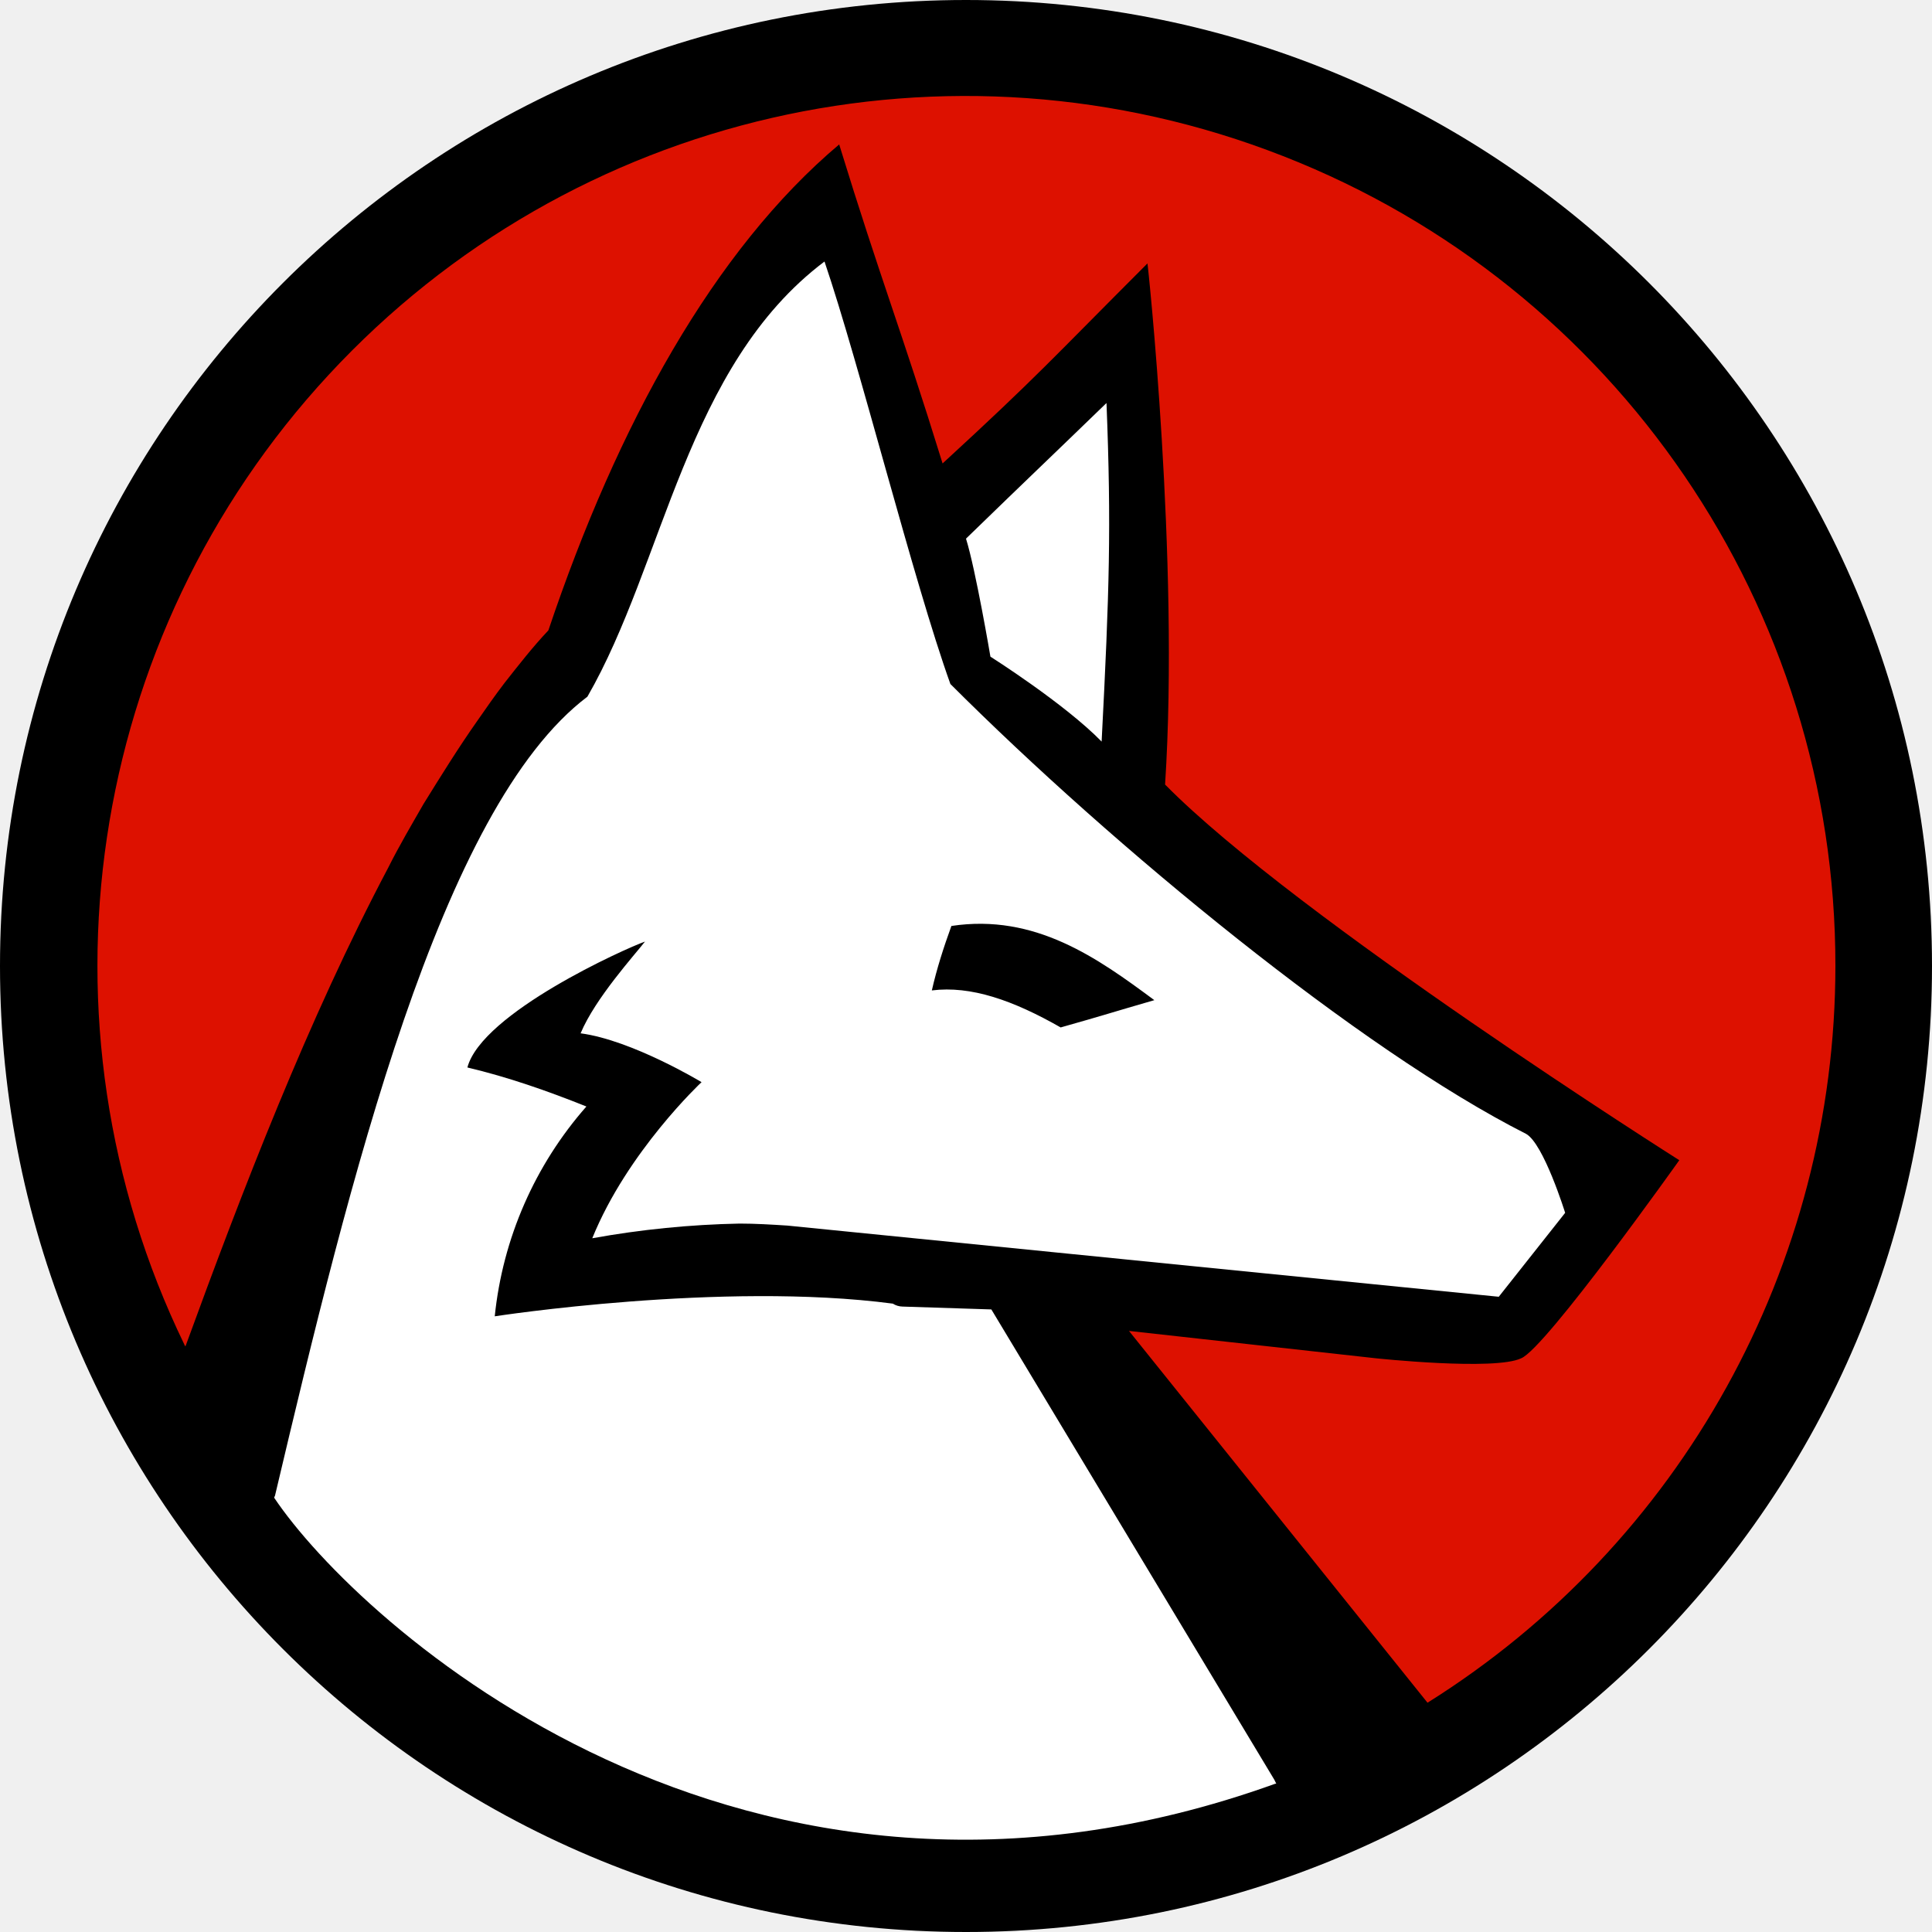
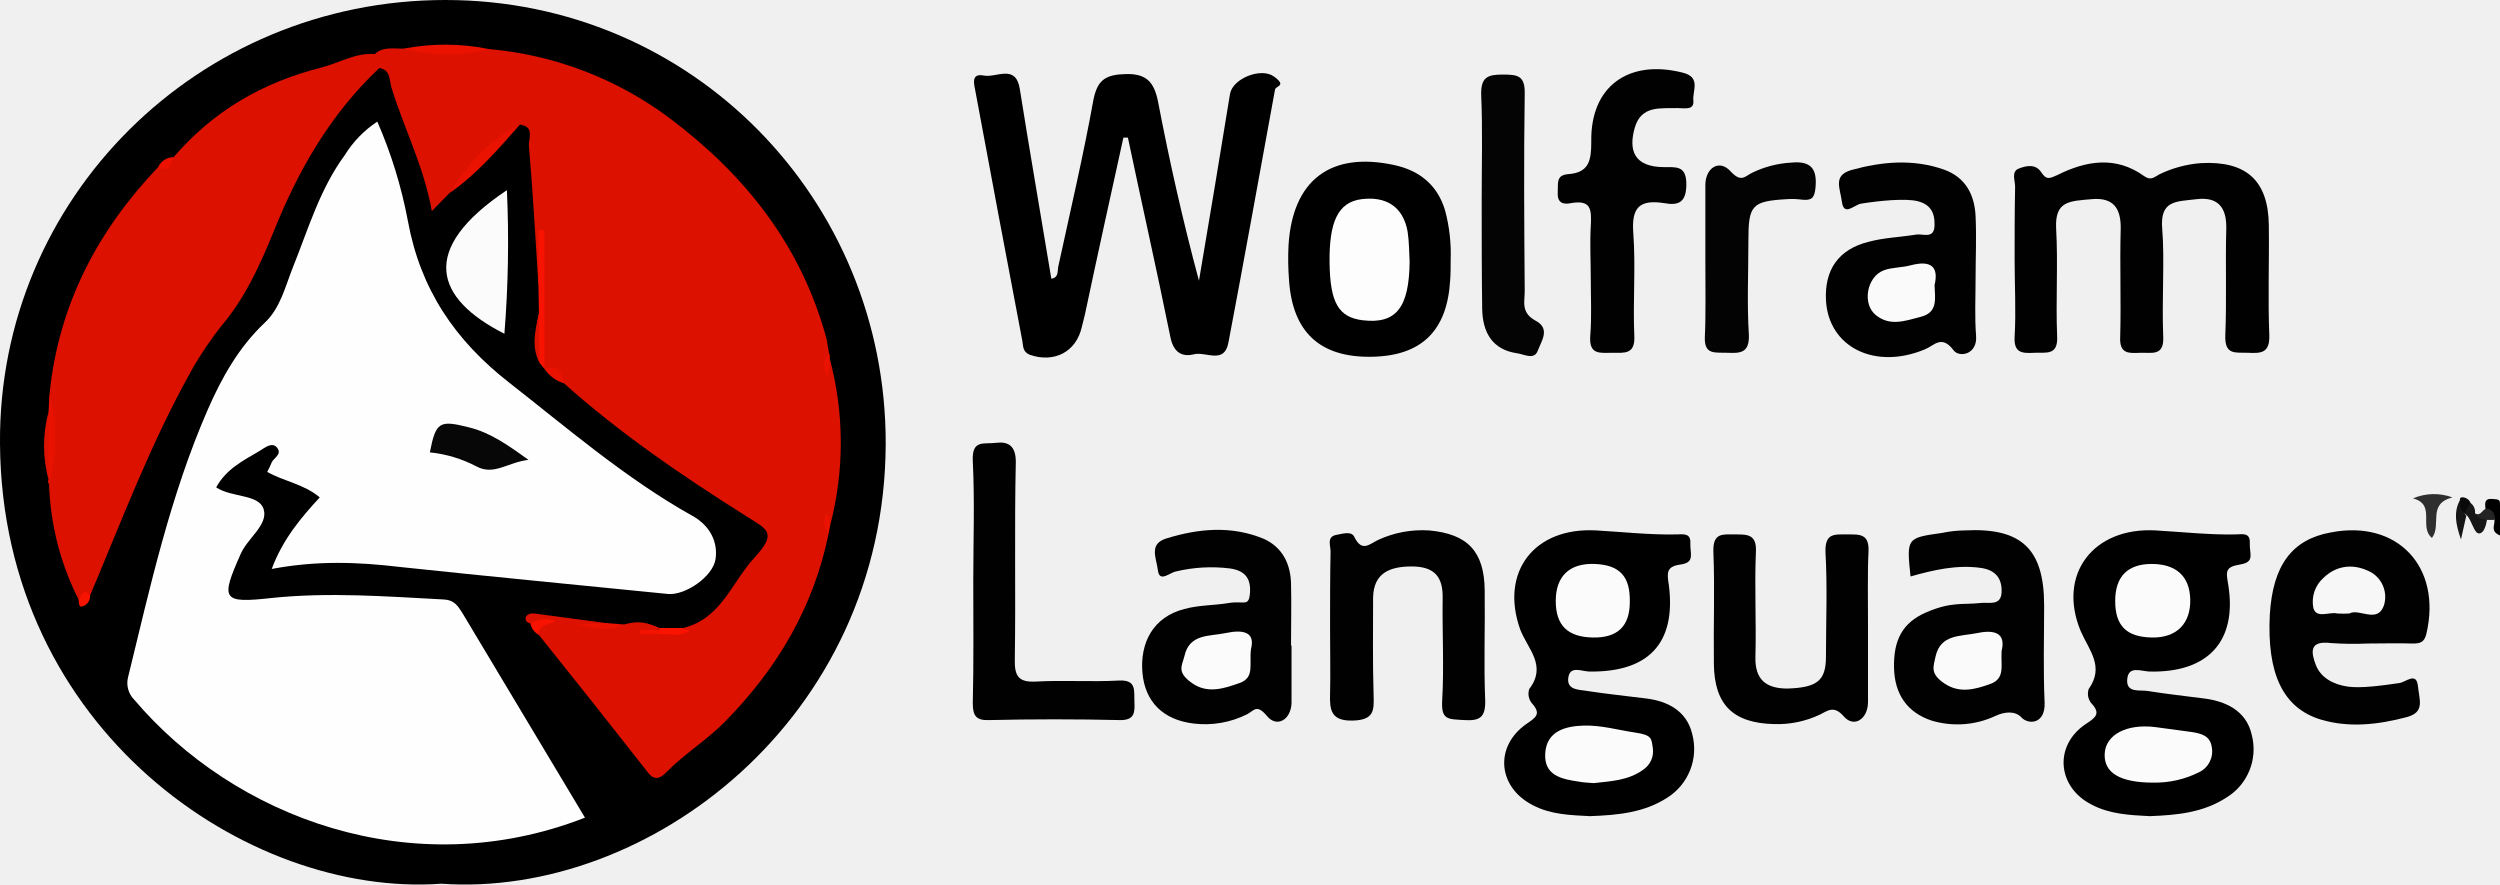
- <svg xmlns="http://www.w3.org/2000/svg" id="Layer_1" data-name="Layer 1" viewBox="0 0 2500 2500">
-   <defs>
-     <style>.cls-1{fill:#d10;}.cls-2{fill:#fff;}</style>
-   </defs>
-   <g id="Page-1">
-     <g id="wolframLanguage">
-       <circle id="backgroundCircle" cx="1250" cy="1250" r="1250" />
-       <g id="background">
-         <path id="Shape" class="cls-1" d="M2375,1250a1125,1125,0,0,1-527.8,953.3l-386.3-481.1,319.4,35.4s154,16.4,188.1,0c31.6-12.7,204.6-256.3,204.6-256.3s-495-313.2-665.4-486.1c18.9-290.5-22.8-678.1-22.8-674.3-125,125-140.1,143.9-265.1,258.8-54.3-175.5-79.5-236.1-133.8-412.8C924.2,323.2,799.2,549.2,709.6,815.7c-20.2,21.4-37.9,44.1-56.8,68.1-12.6,16.5-24,32.9-35.4,49.3-24,34.1-46.7,70.7-69.4,107.3-15.2,26.5-31.6,54.3-45.5,82.1C399,1318.2,313.1,1541.7,239.9,1742.4c0-1.2-1.3-1.2-1.3-2.5C36.6,1323.2,111.1,824.5,425.5,484.8s803-452,1234.9-282.8A1124.4,1124.4,0,0,1,2375,1250Z" />
-       </g>
-       <path id="wolf" class="cls-2" d="M1281.6,849.7s-19-112.3-31.6-152.7c85.9-83.4,99.7-96,181.8-175.5,6.3,160.3,3.8,242.4-6.3,438.1C1377.5,910.4,1281.6,849.7,1281.6,849.7ZM907.8,1400.3s-89.6-54.3-156.5-63.2c18.9-45.4,70.7-102.3,83.3-118.7-25.3,8.9-210.9,92.2-229.8,162.9,53,12.6,103.5,30.3,154,50.5a486.1,486.1,0,0,0-118.6,271.5s294.1-45.5,515.1-16.4a24.5,24.5,0,0,0,12.6,3.8l114.9,3.7L1649,2303l2.5,5.1h-1.2c-690.7,248.7-1188.2-209.6-1295.5-370,0-1.2,1.3-2.5,1.3-3.8C452,1529,569.4,1045.5,760.1,901.5c99.7-173,127.5-428,306.8-563.1,45.5,133.8,114.9,412.9,162.9,546.7,210.9,210.9,530.3,473.5,744.9,582.1,22.8,12.6,50.6,102.2,50.6,102.2L1939.4,1678l-920.5-92.1c-20.2-1.3-41.6-2.6-61.8-2.6a1204.6,1204.6,0,0,0-190.7,19c45.5-112.4,141.4-202,141.4-202Zm298-118.7c50.5-6.3,104.8,12.6,166.7,47.9,58.1-16.4,64.4-18.9,121.2-35.3-73.2-54.3-154.1-112.4-262.6-96C1221,1226,1212.1,1253.8,1205.8,1281.6Z" />
-     </g>
-   </g>
+ <svg xmlns="http://www.w3.org/2000/svg" width="499.6" height="176.7" viewBox="0 0 499.6 176.7">
+   <path d="M378.5,627.9c-38.8,2.8-87.8-30.8-88.2-87.9-.4-49.1,39.6-88.7,89-88.7s88.1,39.9,88,88.7C467.1,595,419.8,630.8,378.5,627.9Z" transform="translate(-290.3 -451.3)" />
+   <path d="M514.8,478.8c-2.6,11.8-5.2,23.6-7.7,35.4l-.6,2.4c-1.1,5-5.5,7.3-10.4,5.6-1.5-.6-1.3-1.8-1.5-2.8-3.2-16.7-6.3-33.4-9.4-50-.3-1.5-.8-3.5,1.7-3s6.4-2.4,7.2,2.7c2,12.6,4.2,25.2,6.3,37.9,1.5-.2,1.2-1.6,1.4-2.5,2.4-11.1,5-22.1,7-33.2.8-4.1,2.5-5.1,6.5-5.2s5.6,1.5,6.4,5.4c2.3,12,5,24,8.2,35.9,2.1-12.4,4.2-24.9,6.2-37.3.5-3.1,6.2-5.4,8.8-3.5s.4,1.8.2,2.6c-3.1,16.9-6.1,33.7-9.3,50.5-.8,4.5-4.5,1.8-6.9,2.4s-4.1-.4-4.7-3.4c-2.7-13.3-5.7-26.6-8.5-39.9Z" transform="translate(-290.3 -451.3)" />
+   <path d="M608,614.4c-3.8-.2-7.8-.3-11.4-2.2-7-3.6-7.7-11.7-1.3-16.2,1.9-1.3,3.1-2,1.1-4.2a3,3,0,0,1-.5-2.8c3.6-4.7-.3-8-1.8-11.9-4.1-11.5,2.8-20.5,15.2-19.8,5.3.3,10.6.9,15.9.8,1.3,0,3-.4,2.9,1.7s1,3.9-1.9,4.3-2.8,1.6-2.4,4.1c1.5,11.7-4.1,17.5-16,17.3-1.6-.1-3.8-1.2-4.1,1.3s2.3,2.3,3.9,2.6c3.9.6,7.9,1,11.8,1.5s8,2.3,9.1,7.2a11.5,11.5,0,0,1-5,12.6C618.9,613.7,613.6,614.2,608,614.4Z" transform="translate(-290.3 -451.3)" />
+   <path d="M719.9,614.4c-4-.2-8-.4-11.6-2.3-6.9-3.5-7.6-11.8-1.2-16.1,2-1.3,3.1-2.1,1.1-4.2a3,3,0,0,1-.5-2.8c3.2-4.5.1-7.7-1.6-11.6-4.7-11.3,2.5-20.8,15-20.1,5.3.3,10.6.9,15.9.8,1.3,0,3-.5,2.9,1.7s1.1,3.8-1.9,4.3-2.9,1.3-2.4,4.1c1.8,11.3-4.1,17.6-15.8,17.3-1.8-.1-4.2-1.2-4.4,1.6s2.6,2,4.2,2.3c3.7.6,7.5,1,11.3,1.5s8.3,2.2,9.4,7.3a11.3,11.3,0,0,1-5.1,12.5C730.6,613.7,725.3,614.2,719.9,614.4Z" transform="translate(-290.3 -451.3)" />
+   <path d="M692.9,503.1c0-4.8,0-9.7.1-14.5,0-1.2-.8-3,.7-3.6s3.4-1,4.5.7,1.8,1.2,3.2.6c5.8-2.9,11.7-3.9,17.4.2,1.4,1,2.1.1,3.1-.4a23.2,23.2,0,0,1,8.2-2.2c9-.5,13.5,3.4,13.6,12.4.1,7.3-.2,14.7.1,22,.1,3.7-1.8,3.6-4.3,3.5s-4.6.5-4.5-3.4c.3-7.1,0-14.3.2-21.4.1-4.3-1.7-6.4-5.9-5.9s-7.4.2-6.9,6-.1,14.3.2,21.5c.2,4-2.4,3.1-4.6,3.2s-4.2.3-4-3.2c.2-7.1-.1-14.3.1-21.5.1-4.1-1.4-6.4-5.8-6s-7.4.3-7.1,5.9c.4,7.2-.1,14.4.2,21.5.2,3.9-2.2,3.2-4.5,3.3s-4.2.2-4-3.2C693.2,513.4,692.9,508.3,692.9,503.1Z" transform="translate(-290.3 -451.3)" fill="#010101" />
+   <path d="M763.5,579.9a62.6,62.6,0,0,1-7.5-.1c-4.2-.5-3.9,1.8-2.9,4.4s3.6,3.9,6.3,4.3,6.9-.2,10.4-.7c1.3-.2,3.4-2.3,3.7.6s1.4,5.2-2.2,6.2c-5.7,1.5-11.5,2.2-17.2.5-7.6-2.3-10.8-9.2-10.2-21,.6-9.8,4.4-15,12.2-16.4,13.3-2.6,22.2,6.9,19.1,20.2-.4,1.8-1.3,2-2.7,2C769.5,579.8,766.5,579.9,763.5,579.9Z" transform="translate(-290.3 -451.3)" fill="#010101" />
+   <path d="M672.1,566.5c-.8-7.7-.8-7.7,6.3-8.7a23,23,0,0,1,4.5-.5c11.4-.6,15.9,3.7,15.9,15,0,6.5-.2,13,.1,19.5.1,4.3-3.3,4.3-4.6,2.9s-3.4-1.2-5.3-.3a17.9,17.9,0,0,1-12.7.9c-4.8-1.6-7.4-5.2-7.5-10.6s1.6-9,6.6-11.1,7.1-1.4,10.7-1.8c1.6-.2,4.1.7,4.2-2.2s-1.4-4.4-4.1-4.8C681.4,564.1,676.7,565.2,672.1,566.5Z" transform="translate(-290.3 -451.3)" fill="#010101" />
+   <path d="M685.1,506.9c0,3.9-.2,7.7.1,11.5s-3.4,4.4-4.5,2.9c-2.4-3.2-3.9-.9-5.7-.2-10,4.2-19.3-.4-19.8-9.8-.3-6.1,2.5-10.2,8.6-11.7,3-.8,6.2-.9,9.3-1.4,1.4-.3,3.7,1,3.8-1.8s-1-4.3-3.4-4.9-7.6-.1-11.3.5c-1.3.2-3.4,2.6-3.8-.3s-1.8-5.3,1.8-6.4c6.1-1.7,12.4-2.3,18.6-.1,4.2,1.5,6.1,4.9,6.3,9.3s0,8.3,0,12.4Z" transform="translate(-290.3 -451.3)" fill="#010101" />
+   <path d="M548.4,580.3v11.5c-.1,3.3-2.9,5-4.9,2.6s-2.5-1.2-3.9-.4a18.8,18.8,0,0,1-10.7,1.9c-6.1-.7-9.8-4.3-10.3-10.2s2.1-11.1,8.4-12.7c2.9-.8,5.9-.7,8.9-1.2s4,.9,4.2-2.1-1.2-4.4-4-4.8a30.3,30.3,0,0,0-10.8.6c-1.2.2-3.3,2.3-3.6-.2s-1.9-5.3,1.7-6.4c6.5-2,13-2.6,19.5.1,3.7,1.7,5.3,5,5.4,8.9s0,8.3,0,12.4Z" transform="translate(-290.3 -451.3)" fill="#010101" />
+   <path d="M580.2,503.3c0,1.3,0,2.7-.1,4-.6,10.2-5.8,15.2-15.9,15.3s-15.6-4.9-16.3-15.3a54.5,54.5,0,0,1-.1-7c.8-13,8.4-18.8,21.2-16,5,1.1,8.6,4,10.1,9.1A33.5,33.5,0,0,1,580.2,503.3Z" transform="translate(-290.3 -451.3)" />
+   <path d="M663.6,576.6v15c0,3.4-2.8,5.2-4.8,2.9s-3.2-1.2-4.8-.4a19.8,19.8,0,0,1-9.2,1.9c-8.2-.2-11.9-3.9-12-12s.2-15-.1-22.5c-.1-3.8,1.9-3.4,4.3-3.4s4.4-.1,4.2,3.5c-.3,7,.1,14-.1,21-.1,4.5,2.1,6.3,6.4,6.3,6-.2,7.7-1.6,7.7-6.4,0-7,.3-14-.1-20.9-.1-3.8,1.8-3.5,4.3-3.5s4.5-.2,4.3,3.5S663.6,571.6,663.6,576.6Z" transform="translate(-290.3 -451.3)" fill="#010101" />
+   <path d="M556.1,576.5c0-5,0-10,.1-15,0-1.2-.8-2.9,1.1-3.3s3.2-.7,3.7.5c1.5,3,3,1.3,4.7.5a21.1,21.1,0,0,1,10.2-1.9c7.7.7,11,4.2,11.1,11.9s-.2,14.7.1,22c.1,3.4-1,4.2-4.2,4s-4.6,0-4.4-3.8c.4-6.8,0-13.7.1-20.5.1-4.4-1.7-6.4-6.2-6.4s-7.6,1.4-7.7,6.2c0,6.5-.1,13,.1,19.5.1,3.1.1,5-4.2,5.1s-4.6-2.1-4.5-5.3S556.1,581,556.1,576.5Z" transform="translate(-290.3 -451.3)" fill="#010101" />
+   <path d="M608.2,507c0-3.5-.2-7,0-10.5s0-5.3-4-4.6c-1.4.3-2.7,0-2.6-2s-.4-3.6,2.1-3.8c4.2-.3,4.6-2.8,4.6-6.5-.2-11,7.4-16.5,18.2-13.8,3.8.9,2,3.6,2.2,5.6s-1.8,1.5-3.1,1.5c-3.4.1-7.3-.6-8.6,3.9s-.2,7.9,5.9,7.9c2.4,0,4.4-.3,4.4,3.4s-1.6,4.3-4.4,3.8c-5-.8-6.6.9-6.2,6,.5,6.8-.1,13.7.2,20.5.2,3.8-2,3.4-4.4,3.4s-4.7.5-4.4-3.4S608.2,510.8,608.2,507Z" transform="translate(-290.3 -451.3)" fill="#010101" />
+   <path d="M484.8,567.4c0-8,.3-16-.1-24-.2-4.3,2.2-3.3,4.6-3.6s4,.5,4,3.8c-.3,13.1,0,26.3-.2,39.4-.1,3.5.8,4.7,4.3,4.5,5.5-.3,11,.1,16.5-.2,3.6-.2,3,2.1,3.1,4.2s.1,3.8-3,3.7c-8.6-.2-17.3-.2-26,0-2.6.1-3.3-.8-3.3-3.4C484.9,583.7,484.8,575.5,484.8,567.4Z" transform="translate(-290.3 -451.3)" fill="#010101" />
+   <path d="M586.4,491.2c0-7,.2-14-.1-20.9-.1-3.6,1.3-4.1,4.3-4.1s4.5.2,4.4,3.9c-.2,13.1-.1,26.2,0,39.4,0,2.1-.8,4.3,2.2,5.9s1.1,4.1.4,6-2.7.7-4.1.5c-5-.7-6.9-4.2-7-8.8-.1-7.3-.1-14.6-.1-21.9Z" transform="translate(-290.3 -451.3)" fill="#040404" />
+   <path d="M631.1,503V488.1c.1-3.3,2.8-5,5-2.6s2.9,1,4.4.3a20.4,20.4,0,0,1,7.7-2c4-.4,5.3,1.2,4.9,5.1-.2,2-.8,2.5-2.7,2.3a15.1,15.1,0,0,0-3-.1c-7,.4-7.7,1.2-7.7,8.2s-.3,12.7.1,19c.1,3.6-1.8,3.6-4.3,3.5s-4.7.5-4.5-3.3S631.1,508.2,631.1,503Z" transform="translate(-290.3 -451.3)" fill="#030303" />
+   <path d="M772.5,550.9a10.7,10.7,0,0,1,7.9-.2c-5.1,1.3-2.1,5.5-4.1,8.1C773.6,556.6,777.2,552.1,772.5,550.9Z" transform="translate(-290.3 -451.3)" fill="#2e2e2e" />
+   <path d="M787,553c-.1-1-.3-2.1,1.3-2s1.6.2,1.6,1.3v6c-2-.8-1-2.1-1.1-3.1S787.3,554,787,553Z" transform="translate(-290.3 -451.3)" />
+   <path d="M787.3,555.2c-.2,1.1-.6,2.7-1.6,2.7s-1.4-2.6-2.5-3.7a1,1,0,0,1-.5-.4,1.8,1.8,0,0,1,1.3-2,2.2,2.2,0,0,1,.9,2.1C785.6,554.5,786.9,554.1,787.3,555.2Z" transform="translate(-290.3 -451.3)" fill="#161616" />
+   <path d="M783.2,554.2l-1.1,4.9c-1.2-3.4-1.4-5.6-.2-7.9,1,.6.5,1.7.9,2.6S783,554.1,783.2,554.2Z" transform="translate(-290.3 -451.3)" fill="#161616" />
+   <path d="M787.3,555.2c-.9-.2-1.9-.2-2.4-1.3,1.1.6,1.4-.6,2.1-.9s2.2.7,1.8,2.2Z" transform="translate(-290.3 -451.3)" fill="#242424" />
+   <path d="M782.8,553.8c-1.1-.6-.7-1.7-.9-2.6s1.7-.6,2.1.6Z" transform="translate(-290.3 -451.3)" fill="#090909" />
+   <path d="M407.2,614.7c-34.6,13.5-70.2-.1-90.1-23.6a4.7,4.7,0,0,1-1.2-4.5c4.4-18,8.4-36.2,15.9-53.4,2.8-6.4,6.2-12.5,11.4-17.4,3.1-2.9,4.1-7.2,5.6-11,3.1-7.7,5.4-15.7,10.4-22.5a21.7,21.7,0,0,1,6.5-6.7,92.1,92.1,0,0,1,6.1,19.8c2.5,13.7,9.4,23.9,20.3,32.4s23.3,19.2,36.6,26.6c3.4,1.9,5.1,5.1,4.6,8.6s-6,7.3-9.5,7c-17.9-1.8-35.8-3.5-53.6-5.4-8.4-1-16.6-1.3-25.6.4,2.2-5.9,5.8-10.2,9.6-14.3-3.2-2.7-7.2-3.2-10.5-5.1a16.3,16.3,0,0,0,.9-1.9c.4-.9,2.1-1.6,1.1-2.9s-2.5,0-3.5.6c-3.2,1.9-6.7,3.6-8.7,7.3,3.2,2.1,8.6,1.3,9.5,4.4s-3.2,5.7-4.6,8.9c-4.1,9.2-3.7,9.9,6.2,8.8,11.5-1.2,22.9-.3,34.4.3,2.1.1,2.8,1.3,3.7,2.7Z" transform="translate(-290.3 -451.3)" fill="#fefefe" />
+   <path d="M426.8,576.8c7.6-1.8,9.7-9.1,14.3-14.1s2.5-5.6-1.6-8.2c-12.7-8-25.2-16.5-36.5-26.6-.9-1.5-2-2.8-3.9-2.9h0c-1.2-1.8-1.1-3.8-1-5.8.4-6.6.6-13.3.5-19.3-.6,2.3.7,5.4-.7,8.3-.6-9.2-1.1-18.5-1.9-27.7-.1-1.5,1.2-3.9-1.8-4.3-5.5,3.9-9.7,8.9-14.1,13.7l-3.5,3.6c-1.6-9-5.6-16.6-8.1-24.8-.4-1.5-.2-3.5-2.4-3.8s-.4-1.9-.9-2.8c1.7-1.6,3.9-1,5.9-1.1,5.6.1,11.3.2,16.9.1a70.6,70.6,0,0,1,36.1,13.8c15.2,11.4,26.4,25.6,31.4,44.2.2,1,.3,2,.5,2.9s-.4.5-.4.8a11,11,0,0,1-.2,1.8c.4-.5,0-1.3.7-1.7a65.2,65.2,0,0,1,.1,33.4,1.1,1.1,0,0,1-.6-1,3.9,3.9,0,0,0,.3,2.6c-3,14.7-10.2,26.9-20.6,37.5-3.7,3.8-8.2,6.5-11.8,10.2-1.1,1.1-2.3,1.9-3.7.1-7.2-9.2-14.5-18.4-21.8-27.5-1.4-3.1,1.1-2.5,2.5-2.8-1.4-.3-2.7.8-4.2.5s-1.3-2.2.8-2l14.2,1.9c-1.8,1.1-3.7.7-5.6.6,3.1-.2,6.2.6,9.3-.3s4.8-.3,7.1.7a1,1,0,0,1-.4.5,15,15,0,0,1-2.2.2h2.6c1.5-.1,3.1.1,4.6-.1s1-.3.3-.2Z" transform="translate(-290.3 -451.3)" fill="#dc1100" />
+   <path d="M365.2,462.1c1,.7.8,1.8.9,2.8-9.8,9.2-16.3,20.6-21.2,32.9-2.8,6.8-5.7,13.2-10.5,18.8a78.5,78.5,0,0,0-5.2,7.6c-1,.2-1.1,1-1,1.8-7.9,14.2-13.6,29.4-19.9,44.3-1.1-.8-1.4.8-2.3.8a54.9,54.9,0,0,1-5.9-23.1c-.1-6,.3-12,.1-18,1.8-17.7,9.5-32.5,21.7-45.3,1.5.1,2.3-1.1,3.1-2,7.9-9.2,17.7-14.9,29.5-17.9C358.1,463.9,361.3,461.8,365.2,462.1Z" transform="translate(-290.3 -451.3)" fill="#dc1100" />
+   <path d="M391.6,489.3a228.5,228.5,0,0,1-.5,28.7C377.3,511,373.8,501.2,391.6,489.3Z" transform="translate(-290.3 -451.3)" fill="#fbfbfb" />
+   <path d="M397.9,508.2V497.3h1.2V525l-1-1.2a20.7,20.7,0,0,1-.1-9.9Z" transform="translate(-290.3 -451.3)" fill="#f81300" />
+   <path d="M380.1,489.9c3.6-5.7,7.8-10.7,14.1-13.7C389.8,481.2,385.5,486.2,380.1,489.9Z" transform="translate(-290.3 -451.3)" fill="#ea1200" />
+   <path d="M388,461.1a31.3,31.3,0,0,1-16.9-.1A43.7,43.7,0,0,1,388,461.1Z" transform="translate(-290.3 -451.3)" fill="#ec1200" />
+   <path d="M300.2,530a35.4,35.4,0,0,1-.1,18,.6.6,0,0,1-.1-.8,47.7,47.7,0,0,1,0-13.6Z" transform="translate(-290.3 -451.3)" fill="#e91200" />
+   <path d="M300,533.6v13.6A26.1,26.1,0,0,1,300,533.6Z" transform="translate(-290.3 -451.3)" fill="#dc1100" />
+   <path d="M415,576.1c-3.2,1.8-6.6.4-9.9.1l6.2-.4Z" transform="translate(-290.3 -451.3)" fill="#ec1200" />
+   <path d="M398,513.9c0,3.3.1,6.6.1,9.9C396.4,520.5,397.3,517.2,398,513.9Z" transform="translate(-290.3 -451.3)" fill="#dc1100" />
+   <path d="M396.3,575.9a5.7,5.7,0,0,1,5-.5c-1.3.9-3.5.6-3.3,2.8A3.3,3.3,0,0,1,396.3,575.9Z" transform="translate(-290.3 -451.3)" fill="#f71300" />
+   <path d="M399.1,525c2.9-1.2,3.4.8,3.9,2.9A7.1,7.1,0,0,1,399.1,525Z" transform="translate(-290.3 -451.3)" fill="#e91200" />
+   <path d="M426.8,576.8c.2.4,2.2.4.5,1s-3.5.2-5.3.2q-.5-.3-.3-.6c.1-.2.2-.2.3-.2v-.4Z" transform="translate(-290.3 -451.3)" fill="#fb1300" />
+   <path d="M306,571.1c.6-.8.9-2.4,2.3-.8a2.1,2.1,0,0,1-1.6,2.2C306,572.7,306.1,571.7,306,571.1Z" transform="translate(-290.3 -451.3)" fill="#f61300" />
+   <path d="M325,482.7c-.6,1.3-.8,3.2-3.1,2A3.4,3.4,0,0,1,325,482.7Z" transform="translate(-290.3 -451.3)" fill="#ed1200" />
+   <path d="M455.9,557.9c-1.2-1.1-1-2.4-.6-3.9,1.2.5.5,1.6.9,2.3Z" transform="translate(-290.3 -451.3)" fill="#ec1200" />
+   <path d="M328.2,526c-.9-.5-1.1-1.2-.5-1.9s1.1-.6,1.5.1Z" transform="translate(-290.3 -451.3)" fill="#dc1100" />
+   <path d="M456.1,522.9c-.1,1-.2,2.1-.4,3.9-.9-2.2-1-3.6.3-4.8A1.4,1.4,0,0,1,456.1,522.9Z" transform="translate(-290.3 -451.3)" fill="#ed1200" />
+   <path d="M608.8,607.8c-1-.1-2-.1-3-.3-3.4-.5-7-1.2-6.7-5.7s4.2-5.4,7.7-5.5,6.9.9,10.3,1.4,3.2,1.2,3.5,3.1a4.4,4.4,0,0,1-1.9,4.3C615.7,607.3,612.2,607.4,608.8,607.8Z" transform="translate(-290.3 -451.3)" fill="#fbfbfb" />
+   <path d="M616,571.6c0,4.8-2.4,7.2-7.4,7.1s-7.4-2.4-7.4-7.3,2.7-7.6,7.8-7.4S616.1,566.6,616,571.6Z" transform="translate(-290.3 -451.3)" fill="#fbfbfb" />
+   <path d="M720.6,607.7c-6.7,0-9.9-2-9.7-5.8s4.4-6,10.1-5.3l7.4,1c1.9.3,3.6.8,3.9,3a4.6,4.6,0,0,1-2.5,5A19.6,19.6,0,0,1,720.6,607.7Z" transform="translate(-290.3 -451.3)" fill="#fbfbfb" />
+   <path d="M713,571.4c0-4.9,2.5-7.4,7.3-7.4s7.6,2.4,7.7,7.1-2.6,7.7-7.7,7.6S713,576.3,713,571.4Z" transform="translate(-290.3 -451.3)" fill="#fbfbfb" />
+   <path d="M759.8,573.9a18.8,18.8,0,0,1-2.4,0c-1.6-.4-4.2,1.1-4.8-1.1a6.4,6.4,0,0,1,2-6c2.8-2.7,6.3-2.9,9.6-1.1a5.7,5.7,0,0,1,2.5,6.6C765.4,576,761.7,572.8,759.8,573.9Z" transform="translate(-290.3 -451.3)" fill="#f7f7f7" />
+   <path d="M690.3,581.4c-.2,2.9.8,5.5-2.3,6.6s-6.1,1.9-9.1-.1-2.2-3.4-1.8-5.4c1-4.5,5-4,8.4-4.7S691.2,577.8,690.3,581.4Z" transform="translate(-290.3 -451.3)" fill="#fafafa" />
+   <path d="M676.9,508.3c.1,2.7.7,5.4-2.7,6.3s-6.2,1.9-9-.3-1.9-7.7,1.6-9c1.7-.6,3.6-.5,5.4-1C676.1,503.3,677.8,504.5,676.9,508.3Z" transform="translate(-290.3 -451.3)" fill="#fafafa" />
+   <path d="M540.3,581c-.4,3.1.8,5.7-2.3,6.8s-6.4,2.2-9.5,0-2-3.4-1.5-5.4c1-4.5,5-3.9,8.3-4.6S541.2,577.5,540.3,581Z" transform="translate(-290.3 -451.3)" fill="#fbfbfb" />
+   <path d="M572,503.6c-.1,9.2-2.7,12.5-9.4,11.7-4.8-.6-6.5-3.5-6.6-11.5s1.6-12.1,6.4-12.7,8.3,1.4,9.2,6.5C571.9,499.6,571.9,501.6,572,503.6Z" transform="translate(-290.3 -451.3)" fill="#fdfdfd" />
+   <path d="M395.9,543.2c-4.2.5-6.9,3.2-10.4,1.3a25.7,25.7,0,0,0-9.3-2.8c1.2-6.1,1.9-6.5,7.8-5C388.1,537.7,391.5,540,395.9,543.2Z" transform="translate(-290.3 -451.3)" fill="#070707" />
+   <path d="M422,577.2v.8h-3.8v-.8Z" transform="translate(-290.3 -451.3)" fill="#f41300" />
</svg>
